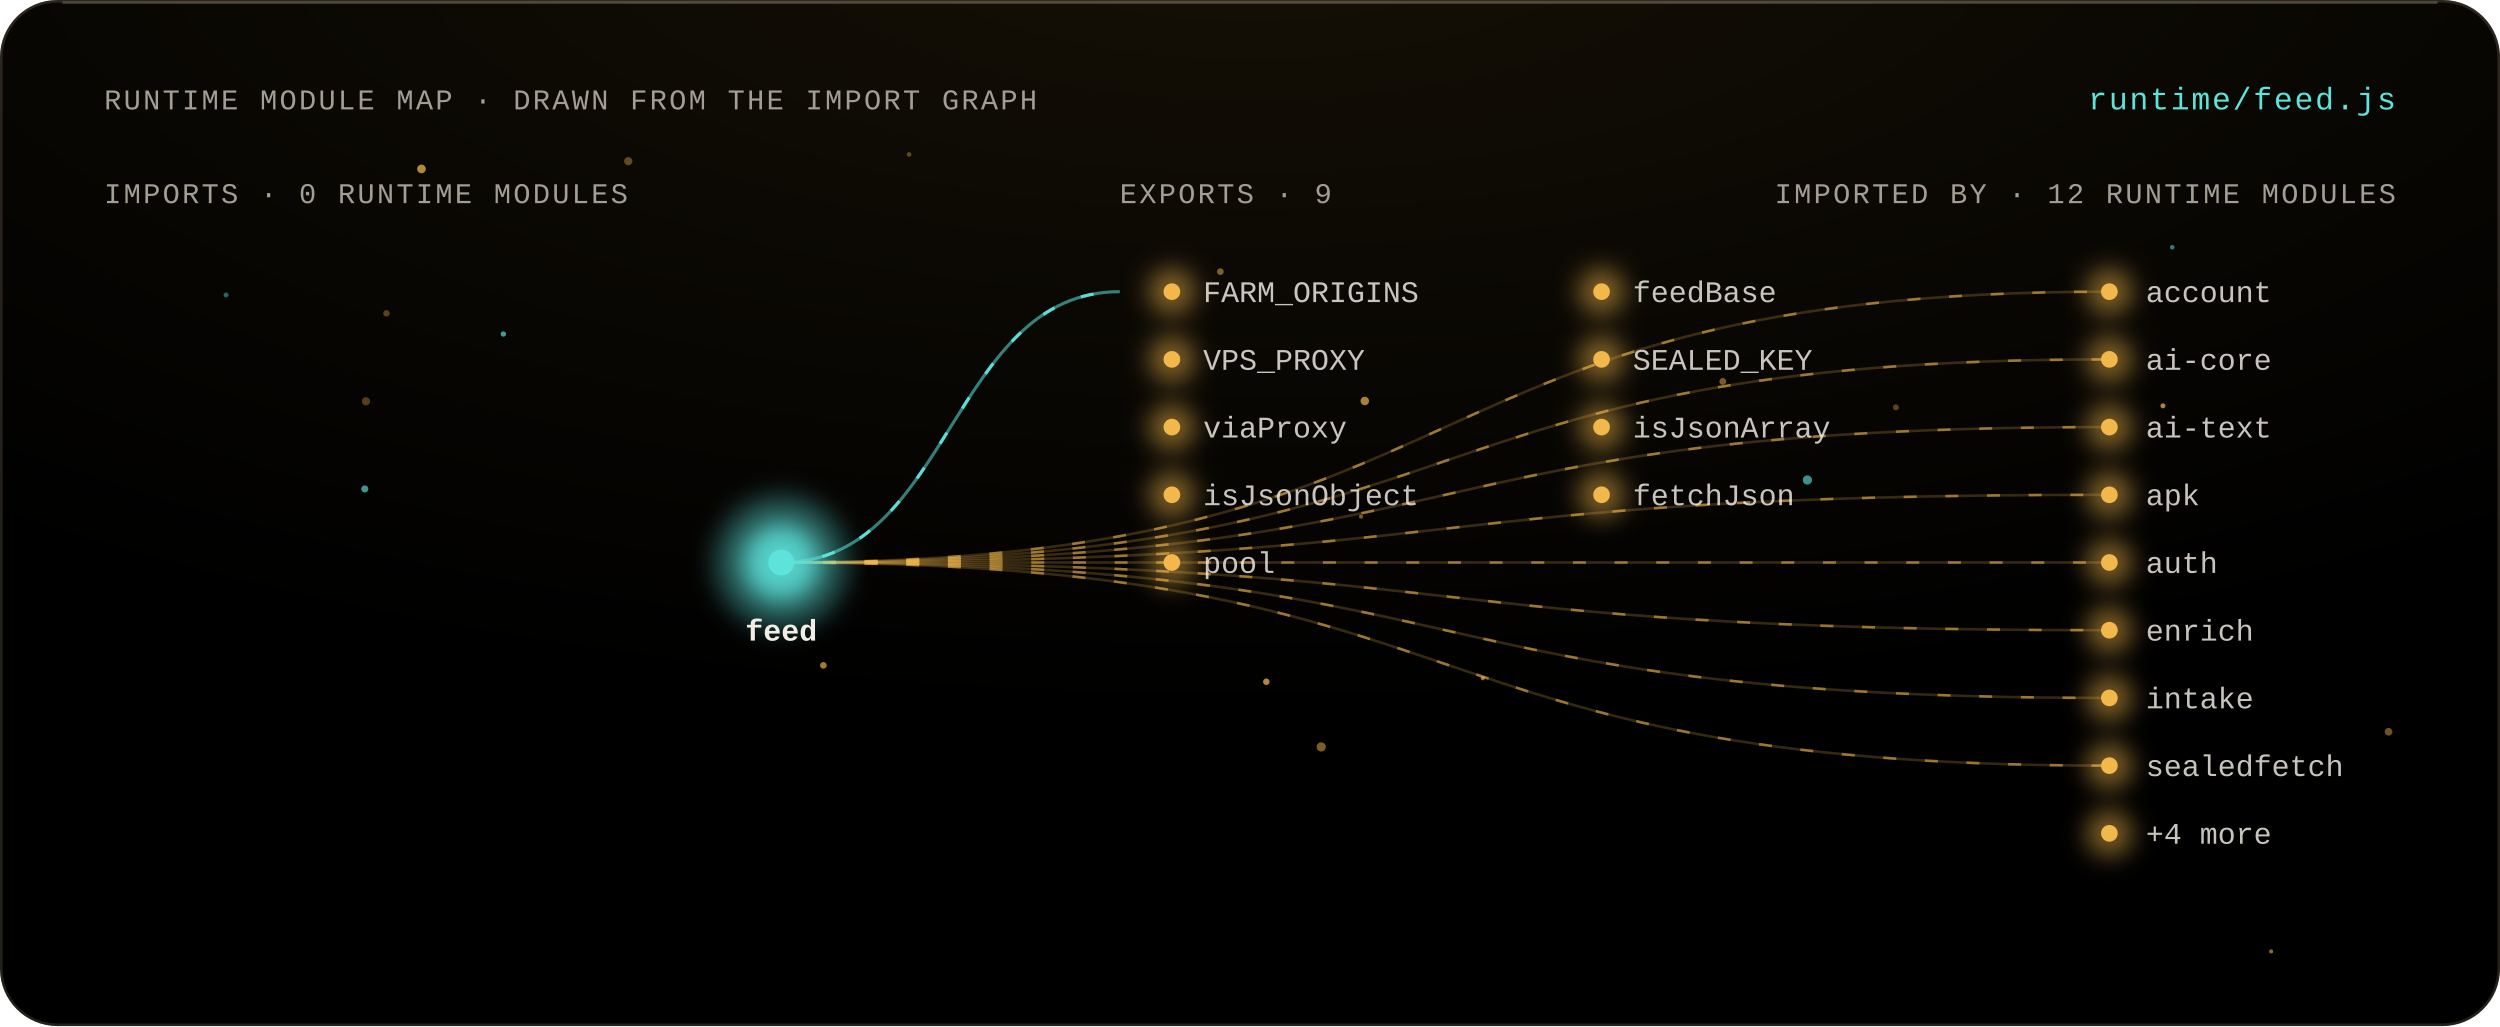
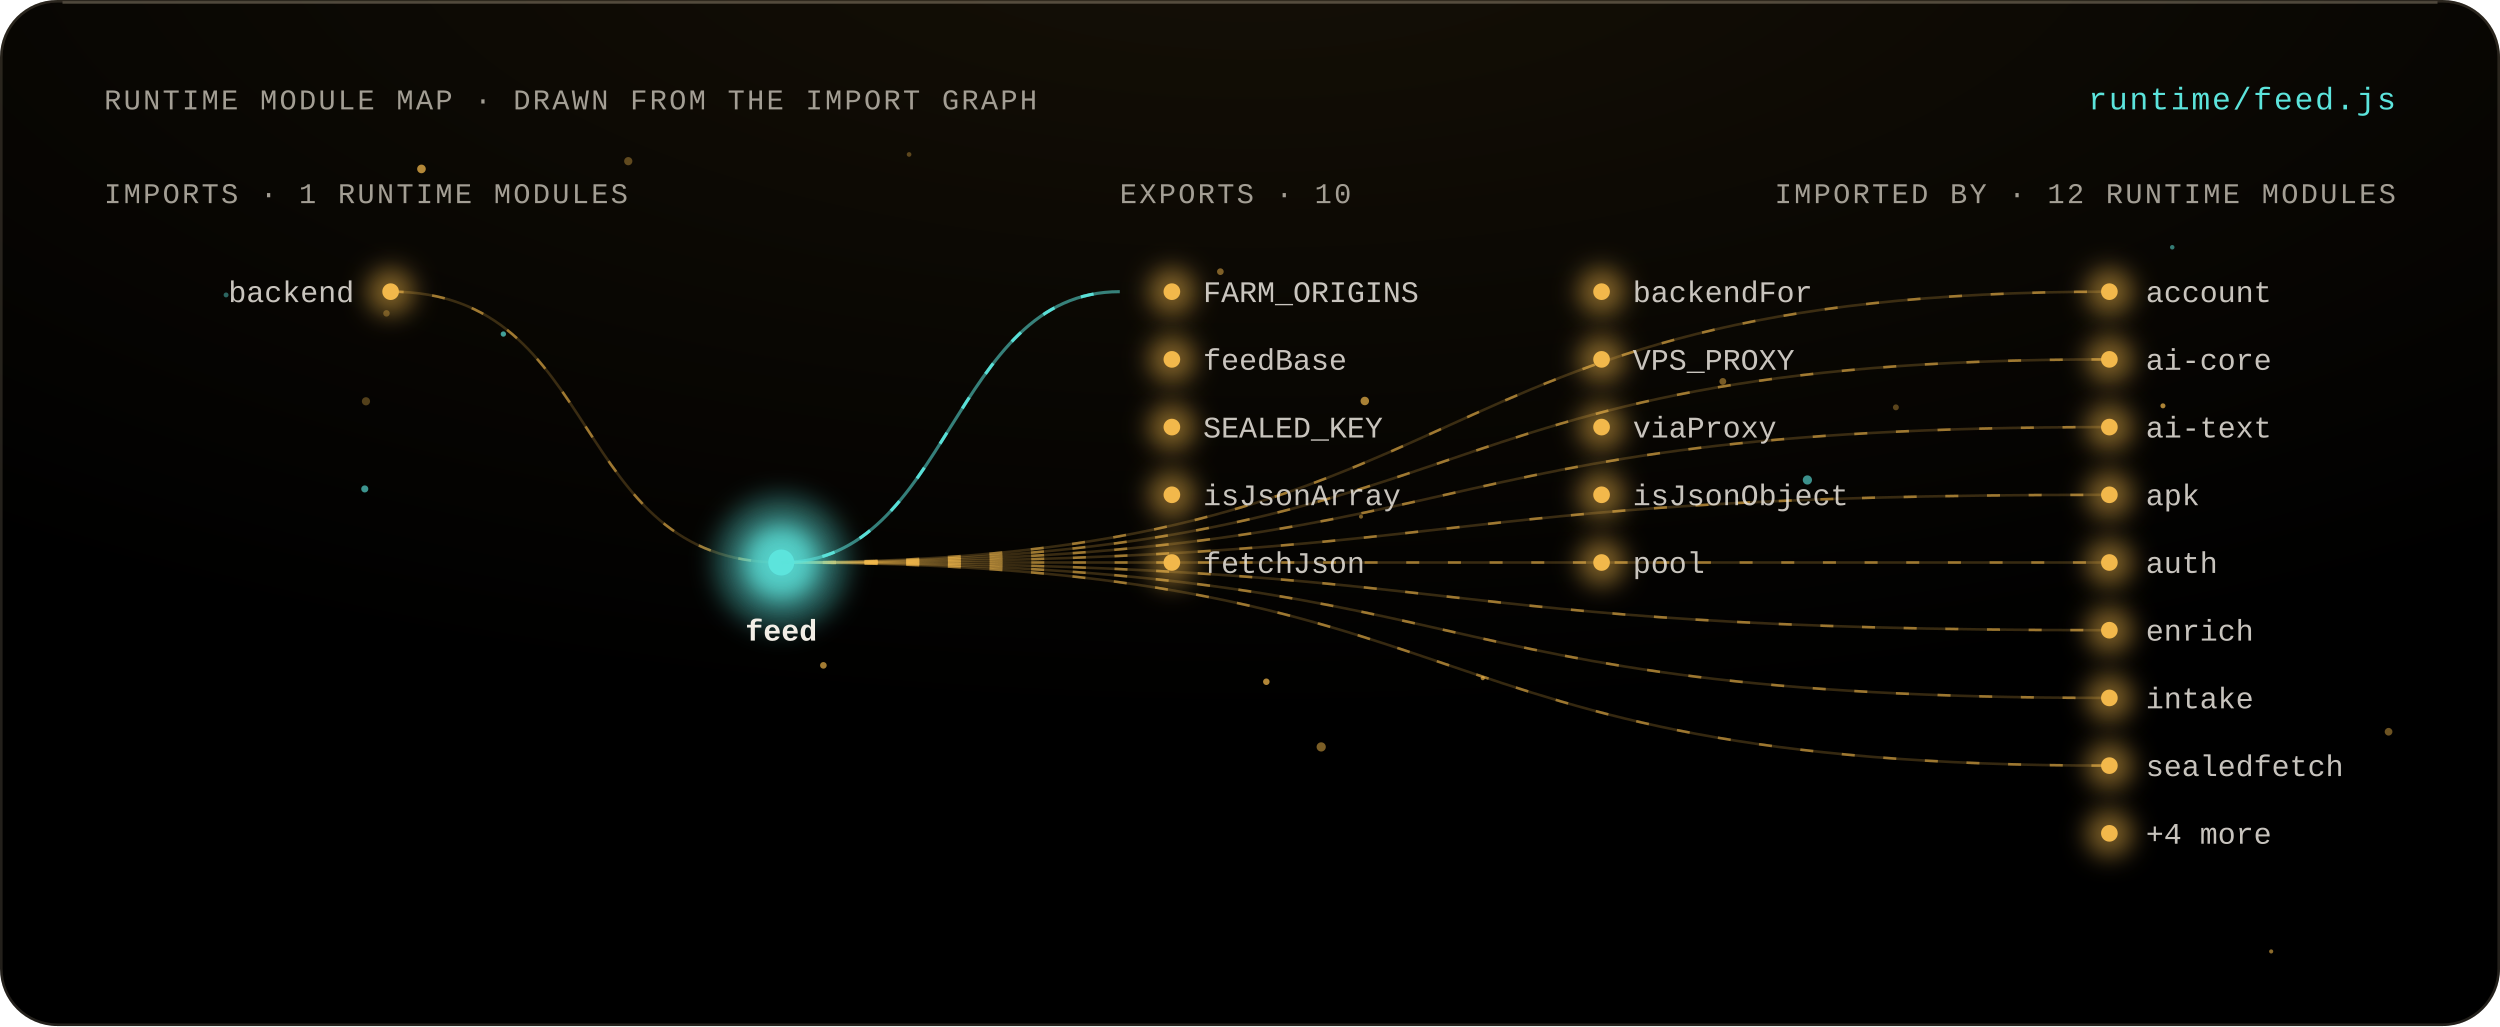
<svg xmlns="http://www.w3.org/2000/svg" viewBox="0 0 960 394" width="960" height="394" role="img" aria-labelledby="t">
  <style>
  text { font-family: 'Geist Mono', ui-monospace, 'Liberation Mono', Menlo, monospace; fill: #F2EEE6; }
  .m { fill: #A39E94; font-size: 11px; letter-spacing: .08em; }
  .l { font-size: 11.5px; }
  .h { font-size: 12px; fill: #5CE4DC; letter-spacing: .06em; }
  .flow { stroke-dasharray: 5 11; animation: flow 3s linear infinite; }
  @keyframes flow { to { stroke-dashoffset: -32; } }
  .breathe { animation: breathe 4.2s ease-in-out infinite; }
  @keyframes breathe { 50% { opacity: .38; } }
  .beat { animation: beat 2.6s ease-in-out infinite; transform-box: fill-box; transform-origin: center; }
  @keyframes beat { 50% { opacity: .55; transform: scale(1.35); } }
  .spin { transform-box: fill-box; transform-origin: center; animation: spin 48s linear infinite; }
  .spin-r { transform-box: fill-box; transform-origin: center; animation: spin 64s linear infinite reverse; }
  @keyframes spin { to { transform: rotate(360deg); } }
  @media (prefers-reduced-motion: reduce) { * { animation: none !important; } }
</style>
  <defs>
    <filter id="bloom" x="-80%" y="-80%" width="260%" height="260%">
      <feGaussianBlur stdDeviation="4.5" />
    </filter>
    <filter id="soft" x="-30%" y="-30%" width="160%" height="160%">
      <feGaussianBlur stdDeviation="1.4" />
    </filter>
    <radialGradient id="key" cx="50%" cy="-10%" r="80%">
      <stop offset="0" stop-color="#F2B84B" stop-opacity=".09" />
      <stop offset="1" stop-color="#F2B84B" stop-opacity="0" />
    </radialGradient>
    <linearGradient id="pair" x1="0" x2="1">
      <stop offset="0" stop-color="#F2B84B" />
      <stop offset="1" stop-color="#5CE4DC" />
    </linearGradient>
  </defs>
  <rect width="960" height="394" rx="22" fill="#000" />
  <rect width="960" height="394" rx="22" fill="url(#key)" />
  <rect x=".5" y=".5" width="959" height="393" rx="21.5" fill="none" stroke="rgba(255,232,196,.14)" />
  <path d="M 24 1 H 936" stroke="rgba(255,238,208,.22)" stroke-width="1" />
  <g>
    <circle cx="316.18" cy="255.5" r="1.28" fill="#F2B84B" opacity="0.67" class="breathe" style="animation-delay:-0.42s" />
    <circle cx="694.04" cy="184.31" r="1.77" fill="#5CE4DC" opacity="0.63" class="breathe" style="animation-delay:-3.76s" />
    <circle cx="507.34" cy="286.82" r="1.77" fill="#F2B84B" opacity="0.51" class="breathe" style="animation-delay:-0.54s" />
    <circle cx="661.56" cy="146.47" r="1.32" fill="#F2B84B" opacity="0.48" class="breathe" style="animation-delay:-2.43s" />
    <circle cx="728.02" cy="156.42" r="1.14" fill="#F2B84B" opacity="0.36" class="breathe" style="animation-delay:-3.91s" />
    <circle cx="193.29" cy="128.27" r="1.03" fill="#5CE4DC" opacity="0.69" class="breathe" style="animation-delay:-3.61s" />
    <circle cx="86.81" cy="113.26" r="0.95" fill="#5CE4DC" opacity="0.43" class="breathe" style="animation-delay:-0.93s" />
    <circle cx="834.14" cy="94.95" r="0.87" fill="#5CE4DC" opacity="0.53" class="breathe" style="animation-delay:-3.71s" />
    <circle cx="241.25" cy="61.89" r="1.58" fill="#F2B84B" opacity="0.37" class="breathe" style="animation-delay:-0.28s" />
    <circle cx="522.62" cy="198.38" r="0.79" fill="#F2B84B" opacity="0.5" class="breathe" style="animation-delay:-1.85s" />
    <circle cx="349.09" cy="59.31" r="0.9" fill="#F2B84B" opacity="0.35" class="breathe" style="animation-delay:-2.37s" />
    <circle cx="148.4" cy="120.33" r="1.25" fill="#F2B84B" opacity="0.34" class="breathe" style="animation-delay:-1.06s" />
    <circle cx="569.39" cy="260.41" r="0.81" fill="#F2B84B" opacity="0.65" class="breathe" style="animation-delay:-2.59s" />
    <circle cx="161.84" cy="64.87" r="1.66" fill="#F2B84B" opacity="0.73" class="breathe" style="animation-delay:-2.42s" />
    <circle cx="830.57" cy="155.84" r="0.97" fill="#F2B84B" opacity="0.71" class="breathe" style="animation-delay:-0.55s" />
    <circle cx="140.07" cy="187.75" r="1.37" fill="#5CE4DC" opacity="0.65" class="breathe" style="animation-delay:-0.17s" />
    <circle cx="486.27" cy="261.79" r="1.26" fill="#F2B84B" opacity="0.73" class="breathe" style="animation-delay:-2.03s" />
    <circle cx="468.62" cy="104.32" r="1.29" fill="#F2B84B" opacity="0.5" class="breathe" style="animation-delay:-1.33s" />
    <circle cx="917.21" cy="280.99" r="1.48" fill="#F2B84B" opacity="0.45" class="breathe" style="animation-delay:-1.68s" />
    <circle cx="524.08" cy="153.98" r="1.63" fill="#F2B84B" opacity="0.69" class="breathe" style="animation-delay:-1.15s" />
    <circle cx="140.53" cy="154.1" r="1.57" fill="#F2B84B" opacity="0.33" class="breathe" style="animation-delay:-1.53s" />
    <circle cx="872.13" cy="365.35" r="0.8" fill="#F2B84B" opacity="0.58" class="breathe" style="animation-delay:-2.12s" />
  </g>
  <text x="40" y="42" class="m" text-anchor="start">RUNTIME MODULE MAP · DRAWN FROM THE IMPORT GRAPH</text>
  <text x="920" y="42" class="h" text-anchor="end">runtime/feed.js</text>
-   <text x="40" y="78" class="m" text-anchor="start">IMPORTS · 0 RUNTIME MODULES</text>
-   <text x="430" y="78" class="m" text-anchor="start">EXPORTS · 9</text>
+   <text x="40" y="78" class="m" text-anchor="start">IMPORTS · 1 RUNTIME MODULES</text>
+   <text x="430" y="78" class="m" text-anchor="start">EXPORTS · 10</text>
  <text x="920" y="78" class="m" text-anchor="end">IMPORTED BY · 12 RUNTIME MODULES</text>
+   <path d="M 150 112 C 232.5 112, 217.5 216, 300 216" fill="none" stroke="#F2B84B" stroke-opacity="0.22" stroke-width="1" />
+   <path d="M 150 112 C 232.5 112, 217.5 216, 300 216" fill="none" stroke="#F2B84B" stroke-opacity="0.55" stroke-width="1" class="flow" />
+   <g>
+     <circle cx="150" cy="112" r="9" fill="#F2B84B" opacity="0.5" filter="url(#bloom)" class="breathe" style="animation-delay:-2.62s" />
+     <circle cx="150" cy="112" r="3.2" fill="#F2B84B" />
+   </g>
+   <text x="136" y="116" class="l" text-anchor="end" fill="#F2EEE6" fill-opacity=".82">backend</text>
  <path d="M 300 216 C 580.5 216, 529.5 112, 810 112" fill="none" stroke="#F2B84B" stroke-opacity="0.22" stroke-width="1" />
  <path d="M 300 216 C 580.5 216, 529.5 112, 810 112" fill="none" stroke="#F2B84B" stroke-opacity="0.55" stroke-width="1" class="flow" />
  <g>
-     <circle cx="810" cy="112" r="9" fill="#F2B84B" opacity="0.5" filter="url(#bloom)" class="breathe" style="animation-delay:-2.62s" />
+     <circle cx="810" cy="112" r="9" fill="#F2B84B" opacity="0.5" filter="url(#bloom)" class="breathe" style="animation-delay:-2.1s" />
    <circle cx="810" cy="112" r="3.2" fill="#F2B84B" />
  </g>
  <text x="824" y="116" class="l" text-anchor="start" fill="#F2EEE6" fill-opacity=".82">account</text>
  <path d="M 300 216 C 580.5 216, 529.5 138, 810 138" fill="none" stroke="#F2B84B" stroke-opacity="0.22" stroke-width="1" />
  <path d="M 300 216 C 580.5 216, 529.5 138, 810 138" fill="none" stroke="#F2B84B" stroke-opacity="0.55" stroke-width="1" class="flow" />
  <g>
-     <circle cx="810" cy="138" r="9" fill="#F2B84B" opacity="0.5" filter="url(#bloom)" class="breathe" style="animation-delay:-2.1s" />
+     <circle cx="810" cy="138" r="9" fill="#F2B84B" opacity="0.5" filter="url(#bloom)" class="breathe" style="animation-delay:-1.32s" />
    <circle cx="810" cy="138" r="3.2" fill="#F2B84B" />
  </g>
  <text x="824" y="142" class="l" text-anchor="start" fill="#F2EEE6" fill-opacity=".82">ai-core</text>
  <path d="M 300 216 C 580.5 216, 529.5 164, 810 164" fill="none" stroke="#F2B84B" stroke-opacity="0.22" stroke-width="1" />
  <path d="M 300 216 C 580.5 216, 529.5 164, 810 164" fill="none" stroke="#F2B84B" stroke-opacity="0.55" stroke-width="1" class="flow" />
  <g>
-     <circle cx="810" cy="164" r="9" fill="#F2B84B" opacity="0.5" filter="url(#bloom)" class="breathe" style="animation-delay:-1.32s" />
+     <circle cx="810" cy="164" r="9" fill="#F2B84B" opacity="0.5" filter="url(#bloom)" class="breathe" style="animation-delay:-2.59s" />
    <circle cx="810" cy="164" r="3.2" fill="#F2B84B" />
  </g>
  <text x="824" y="168" class="l" text-anchor="start" fill="#F2EEE6" fill-opacity=".82">ai-text</text>
  <path d="M 300 216 C 580.5 216, 529.5 190, 810 190" fill="none" stroke="#F2B84B" stroke-opacity="0.22" stroke-width="1" />
  <path d="M 300 216 C 580.5 216, 529.5 190, 810 190" fill="none" stroke="#F2B84B" stroke-opacity="0.55" stroke-width="1" class="flow" />
  <g>
-     <circle cx="810" cy="190" r="9" fill="#F2B84B" opacity="0.5" filter="url(#bloom)" class="breathe" style="animation-delay:-2.59s" />
+     <circle cx="810" cy="190" r="9" fill="#F2B84B" opacity="0.5" filter="url(#bloom)" class="breathe" style="animation-delay:-3.35s" />
    <circle cx="810" cy="190" r="3.2" fill="#F2B84B" />
  </g>
  <text x="824" y="194" class="l" text-anchor="start" fill="#F2EEE6" fill-opacity=".82">apk</text>
  <path d="M 300 216 C 580.5 216, 529.5 216, 810 216" fill="none" stroke="#F2B84B" stroke-opacity="0.22" stroke-width="1" />
  <path d="M 300 216 C 580.5 216, 529.5 216, 810 216" fill="none" stroke="#F2B84B" stroke-opacity="0.55" stroke-width="1" class="flow" />
  <g>
-     <circle cx="810" cy="216" r="9" fill="#F2B84B" opacity="0.5" filter="url(#bloom)" class="breathe" style="animation-delay:-3.35s" />
+     <circle cx="810" cy="216" r="9" fill="#F2B84B" opacity="0.5" filter="url(#bloom)" class="breathe" style="animation-delay:-0.4s" />
    <circle cx="810" cy="216" r="3.2" fill="#F2B84B" />
  </g>
  <text x="824" y="220" class="l" text-anchor="start" fill="#F2EEE6" fill-opacity=".82">auth</text>
  <path d="M 300 216 C 580.5 216, 529.5 242, 810 242" fill="none" stroke="#F2B84B" stroke-opacity="0.22" stroke-width="1" />
  <path d="M 300 216 C 580.5 216, 529.5 242, 810 242" fill="none" stroke="#F2B84B" stroke-opacity="0.55" stroke-width="1" class="flow" />
  <g>
-     <circle cx="810" cy="242" r="9" fill="#F2B84B" opacity="0.5" filter="url(#bloom)" class="breathe" style="animation-delay:-0.4s" />
+     <circle cx="810" cy="242" r="9" fill="#F2B84B" opacity="0.5" filter="url(#bloom)" class="breathe" style="animation-delay:-0.54s" />
    <circle cx="810" cy="242" r="3.2" fill="#F2B84B" />
  </g>
  <text x="824" y="246" class="l" text-anchor="start" fill="#F2EEE6" fill-opacity=".82">enrich</text>
  <path d="M 300 216 C 580.5 216, 529.5 268, 810 268" fill="none" stroke="#F2B84B" stroke-opacity="0.22" stroke-width="1" />
  <path d="M 300 216 C 580.5 216, 529.5 268, 810 268" fill="none" stroke="#F2B84B" stroke-opacity="0.55" stroke-width="1" class="flow" />
  <g>
-     <circle cx="810" cy="268" r="9" fill="#F2B84B" opacity="0.5" filter="url(#bloom)" class="breathe" style="animation-delay:-0.54s" />
+     <circle cx="810" cy="268" r="9" fill="#F2B84B" opacity="0.5" filter="url(#bloom)" class="breathe" style="animation-delay:-3.91s" />
    <circle cx="810" cy="268" r="3.2" fill="#F2B84B" />
  </g>
  <text x="824" y="272" class="l" text-anchor="start" fill="#F2EEE6" fill-opacity=".82">intake</text>
  <path d="M 300 216 C 580.5 216, 529.5 294, 810 294" fill="none" stroke="#F2B84B" stroke-opacity="0.22" stroke-width="1" />
  <path d="M 300 216 C 580.5 216, 529.5 294, 810 294" fill="none" stroke="#F2B84B" stroke-opacity="0.55" stroke-width="1" class="flow" />
  <g>
-     <circle cx="810" cy="294" r="9" fill="#F2B84B" opacity="0.5" filter="url(#bloom)" class="breathe" style="animation-delay:-3.91s" />
+     <circle cx="810" cy="294" r="9" fill="#F2B84B" opacity="0.5" filter="url(#bloom)" class="breathe" style="animation-delay:-2.89s" />
    <circle cx="810" cy="294" r="3.2" fill="#F2B84B" />
  </g>
  <text x="824" y="298" class="l" text-anchor="start" fill="#F2EEE6" fill-opacity=".82">sealedfetch</text>
  <g>
-     <circle cx="810" cy="320" r="9" fill="#F2B84B" opacity="0.5" filter="url(#bloom)" class="breathe" style="animation-delay:-2.89s" />
+     <circle cx="810" cy="320" r="9" fill="#F2B84B" opacity="0.5" filter="url(#bloom)" class="breathe" style="animation-delay:-1.87s" />
    <circle cx="810" cy="320" r="3.2" fill="#F2B84B" />
  </g>
  <text x="824" y="324" class="l" text-anchor="start" fill="#F2EEE6" fill-opacity=".82">+4 more</text>
  <circle cx="300" cy="216" r="26" fill="#5CE4DC" opacity=".35" filter="url(#bloom)" class="beat" />
  <g>
    <circle cx="300" cy="216" r="15" fill="#5CE4DC" opacity="0.85" filter="url(#bloom)" class="beat" style="animation-delay:-0s" />
    <circle cx="300" cy="216" r="5" fill="#5CE4DC" />
  </g>
  <text x="300" y="246" class="l" text-anchor="middle" fill="#5CE4DC" font-weight="700" font-size="13">feed</text>
  <path d="M 300 216 C 365 216, 365 112, 430 112" fill="none" stroke="#5CE4DC" stroke-opacity="0.55" stroke-width="1.2" />
  <path d="M 300 216 C 365 216, 365 112, 430 112" fill="none" stroke="#5CE4DC" stroke-opacity="0.95" stroke-width="1.2" class="flow" />
  <g>
-     <circle cx="450" cy="112" r="9" fill="#F2B84B" opacity="0.5" filter="url(#bloom)" class="breathe" style="animation-delay:-1.87s" />
+     <circle cx="450" cy="112" r="9" fill="#F2B84B" opacity="0.5" filter="url(#bloom)" class="breathe" style="animation-delay:-3.04s" />
    <circle cx="450" cy="112" r="3.2" fill="#F2B84B" />
  </g>
  <text x="462" y="116" class="l" text-anchor="start" fill="#F2EEE6" fill-opacity=".82">FARM_ORIGINS</text>
  <g>
-     <circle cx="615" cy="112" r="9" fill="#F2B84B" opacity="0.5" filter="url(#bloom)" class="breathe" style="animation-delay:-3.04s" />
+     <circle cx="615" cy="112" r="9" fill="#F2B84B" opacity="0.5" filter="url(#bloom)" class="breathe" style="animation-delay:-3.58s" />
    <circle cx="615" cy="112" r="3.2" fill="#F2B84B" />
  </g>
-   <text x="627" y="116" class="l" text-anchor="start" fill="#F2EEE6" fill-opacity=".82">feedBase</text>
+   <text x="627" y="116" class="l" text-anchor="start" fill="#F2EEE6" fill-opacity=".82">backendFor</text>
  <g>
-     <circle cx="450" cy="138" r="9" fill="#F2B84B" opacity="0.5" filter="url(#bloom)" class="breathe" style="animation-delay:-3.58s" />
+     <circle cx="450" cy="138" r="9" fill="#F2B84B" opacity="0.5" filter="url(#bloom)" class="breathe" style="animation-delay:-2.35s" />
    <circle cx="450" cy="138" r="3.2" fill="#F2B84B" />
  </g>
-   <text x="462" y="142" class="l" text-anchor="start" fill="#F2EEE6" fill-opacity=".82">VPS_PROXY</text>
+   <text x="462" y="142" class="l" text-anchor="start" fill="#F2EEE6" fill-opacity=".82">feedBase</text>
  <g>
-     <circle cx="615" cy="138" r="9" fill="#F2B84B" opacity="0.5" filter="url(#bloom)" class="breathe" style="animation-delay:-2.35s" />
+     <circle cx="615" cy="138" r="9" fill="#F2B84B" opacity="0.5" filter="url(#bloom)" class="breathe" style="animation-delay:-3.89s" />
    <circle cx="615" cy="138" r="3.2" fill="#F2B84B" />
  </g>
-   <text x="627" y="142" class="l" text-anchor="start" fill="#F2EEE6" fill-opacity=".82">SEALED_KEY</text>
+   <text x="627" y="142" class="l" text-anchor="start" fill="#F2EEE6" fill-opacity=".82">VPS_PROXY</text>
  <g>
-     <circle cx="450" cy="164" r="9" fill="#F2B84B" opacity="0.5" filter="url(#bloom)" class="breathe" style="animation-delay:-3.89s" />
+     <circle cx="450" cy="164" r="9" fill="#F2B84B" opacity="0.5" filter="url(#bloom)" class="breathe" style="animation-delay:-2.11s" />
    <circle cx="450" cy="164" r="3.2" fill="#F2B84B" />
  </g>
-   <text x="462" y="168" class="l" text-anchor="start" fill="#F2EEE6" fill-opacity=".82">viaProxy</text>
+   <text x="462" y="168" class="l" text-anchor="start" fill="#F2EEE6" fill-opacity=".82">SEALED_KEY</text>
  <g>
-     <circle cx="615" cy="164" r="9" fill="#F2B84B" opacity="0.5" filter="url(#bloom)" class="breathe" style="animation-delay:-2.11s" />
+     <circle cx="615" cy="164" r="9" fill="#F2B84B" opacity="0.5" filter="url(#bloom)" class="breathe" style="animation-delay:-2.91s" />
    <circle cx="615" cy="164" r="3.2" fill="#F2B84B" />
  </g>
-   <text x="627" y="168" class="l" text-anchor="start" fill="#F2EEE6" fill-opacity=".82">isJsonArray</text>
+   <text x="627" y="168" class="l" text-anchor="start" fill="#F2EEE6" fill-opacity=".82">viaProxy</text>
  <g>
-     <circle cx="450" cy="190" r="9" fill="#F2B84B" opacity="0.5" filter="url(#bloom)" class="breathe" style="animation-delay:-2.91s" />
+     <circle cx="450" cy="190" r="9" fill="#F2B84B" opacity="0.5" filter="url(#bloom)" class="breathe" style="animation-delay:-2.07s" />
    <circle cx="450" cy="190" r="3.2" fill="#F2B84B" />
  </g>
-   <text x="462" y="194" class="l" text-anchor="start" fill="#F2EEE6" fill-opacity=".82">isJsonObject</text>
+   <text x="462" y="194" class="l" text-anchor="start" fill="#F2EEE6" fill-opacity=".82">isJsonArray</text>
  <g>
-     <circle cx="615" cy="190" r="9" fill="#F2B84B" opacity="0.5" filter="url(#bloom)" class="breathe" style="animation-delay:-2.07s" />
+     <circle cx="615" cy="190" r="9" fill="#F2B84B" opacity="0.5" filter="url(#bloom)" class="breathe" style="animation-delay:-0.51s" />
    <circle cx="615" cy="190" r="3.2" fill="#F2B84B" />
  </g>
-   <text x="627" y="194" class="l" text-anchor="start" fill="#F2EEE6" fill-opacity=".82">fetchJson</text>
+   <text x="627" y="194" class="l" text-anchor="start" fill="#F2EEE6" fill-opacity=".82">isJsonObject</text>
  <g>
-     <circle cx="450" cy="216" r="9" fill="#F2B84B" opacity="0.5" filter="url(#bloom)" class="breathe" style="animation-delay:-0.51s" />
+     <circle cx="450" cy="216" r="9" fill="#F2B84B" opacity="0.5" filter="url(#bloom)" class="breathe" style="animation-delay:-3.77s" />
    <circle cx="450" cy="216" r="3.2" fill="#F2B84B" />
  </g>
-   <text x="462" y="220" class="l" text-anchor="start" fill="#F2EEE6" fill-opacity=".82">pool</text>
+   <text x="462" y="220" class="l" text-anchor="start" fill="#F2EEE6" fill-opacity=".82">fetchJson</text>
+   <g>
+     <circle cx="615" cy="216" r="9" fill="#F2B84B" opacity="0.5" filter="url(#bloom)" class="breathe" style="animation-delay:-2.25s" />
+     <circle cx="615" cy="216" r="3.2" fill="#F2B84B" />
+   </g>
+   <text x="627" y="220" class="l" text-anchor="start" fill="#F2EEE6" fill-opacity=".82">pool</text>
</svg>
